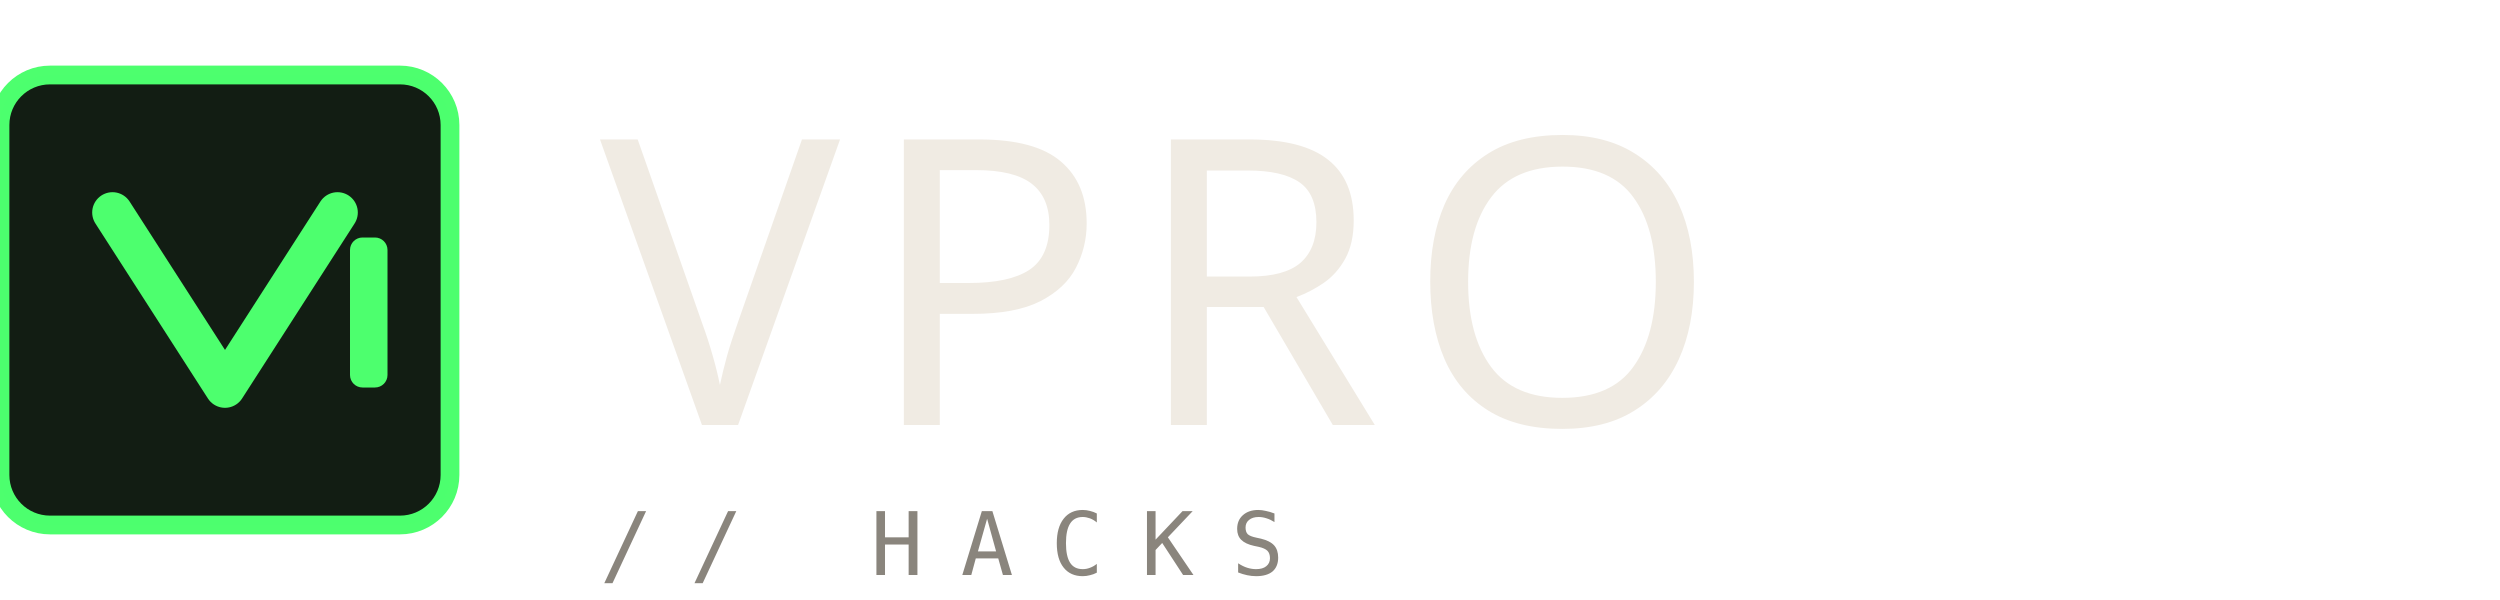
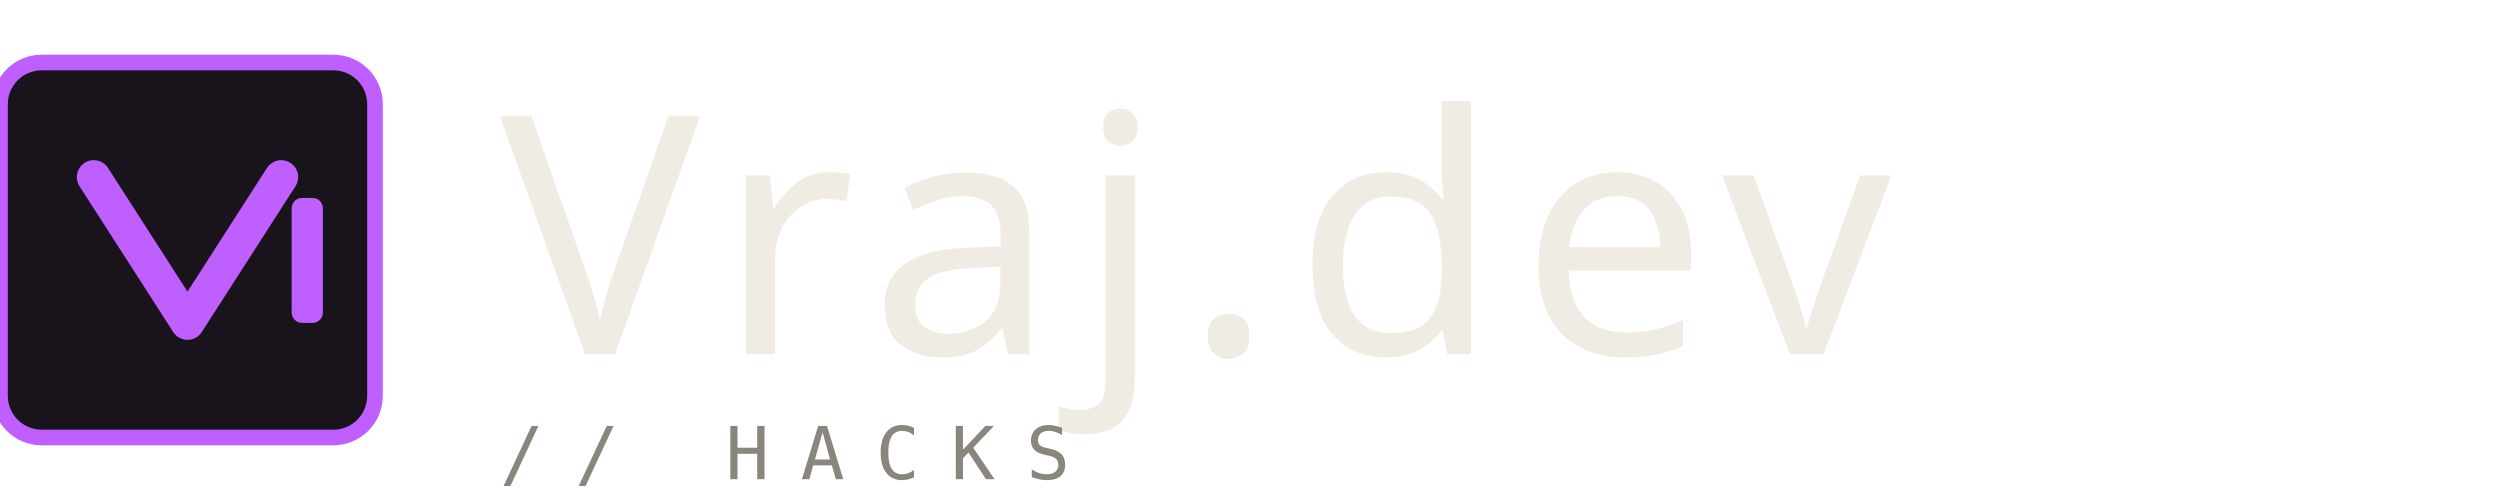
- <svg xmlns="http://www.w3.org/2000/svg" viewBox="0 0 200 48" fill="none" role="img" aria-label="vpro">
-   <rect x="0" y="6" width="36" height="36" rx="4" stroke="#4dff6e" stroke-width="1.5" fill="#0f0f0e" />
-   <rect x="0" y="6" width="36" height="36" rx="4" fill="rgba(77,255,110,0.06)" />
-   <path d="M9 17 L18 31 L27 17" stroke="#4dff6e" stroke-width="3.25" stroke-linecap="round" stroke-linejoin="round" fill="none" />
-   <rect x="28" y="19" width="3" height="12" rx="1" fill="#4dff6e" />
-   <text x="48" y="34" font-family="Bebas Neue, sans-serif" font-size="32" fill="#f0ebe3" letter-spacing="2">VPRO</text>
+ <svg xmlns="http://www.w3.org/2000/svg" viewBox="0 0 240 48" fill="none" role="img" aria-label="Vraj.dev">
+   <rect x="0" y="6" width="36" height="36" rx="4" stroke="#bf5fff" stroke-width="1.5" fill="#0f0f0e" />
+   <rect x="0" y="6" width="36" height="36" rx="4" fill="rgba(191,95,255,0.06)" />
+   <path d="M9 17 L18 31 L27 17" stroke="#bf5fff" stroke-width="3.25" stroke-linecap="round" stroke-linejoin="round" fill="none" />
+   <rect x="28" y="19" width="3" height="12" rx="1" fill="#bf5fff" />
+   <text x="48" y="34" font-family="Bebas Neue, sans-serif" font-size="32" fill="#f0ebe3" letter-spacing="2">Vraj.dev</text>
  <text x="48" y="46" font-family="Space Mono, monospace" font-size="7" fill="#8a857d" letter-spacing="3">// HACKS</text>
</svg>
